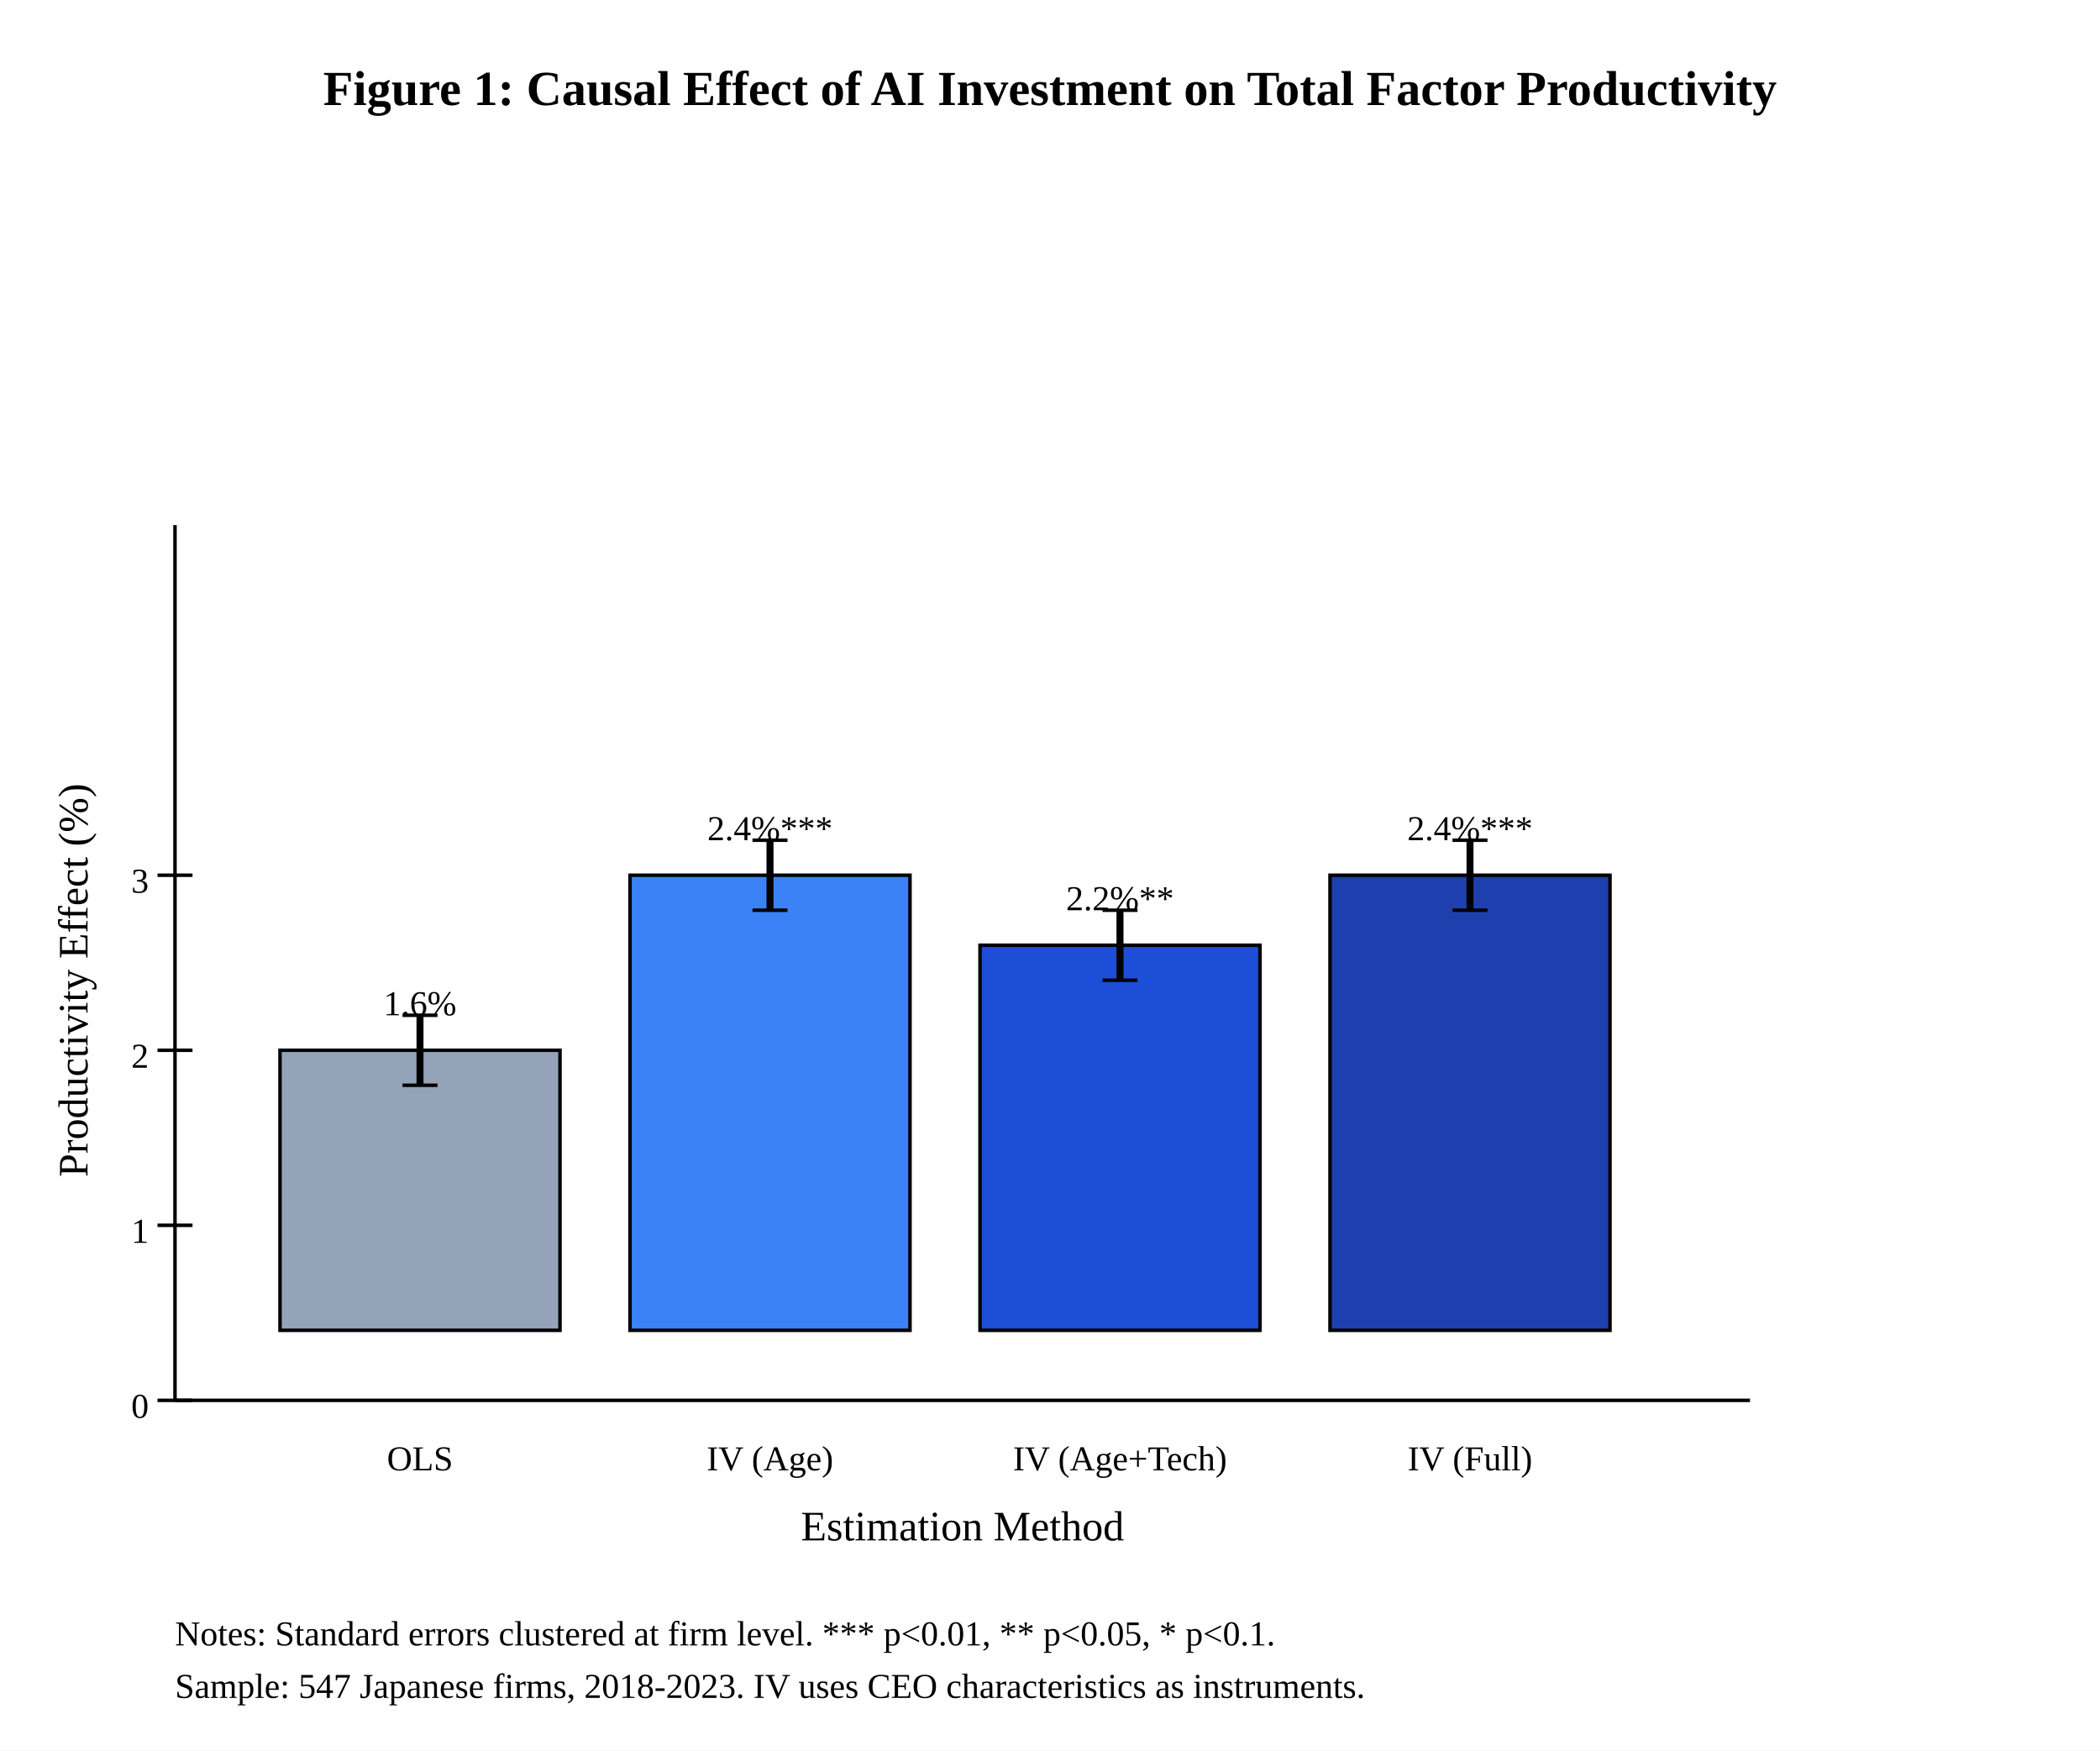
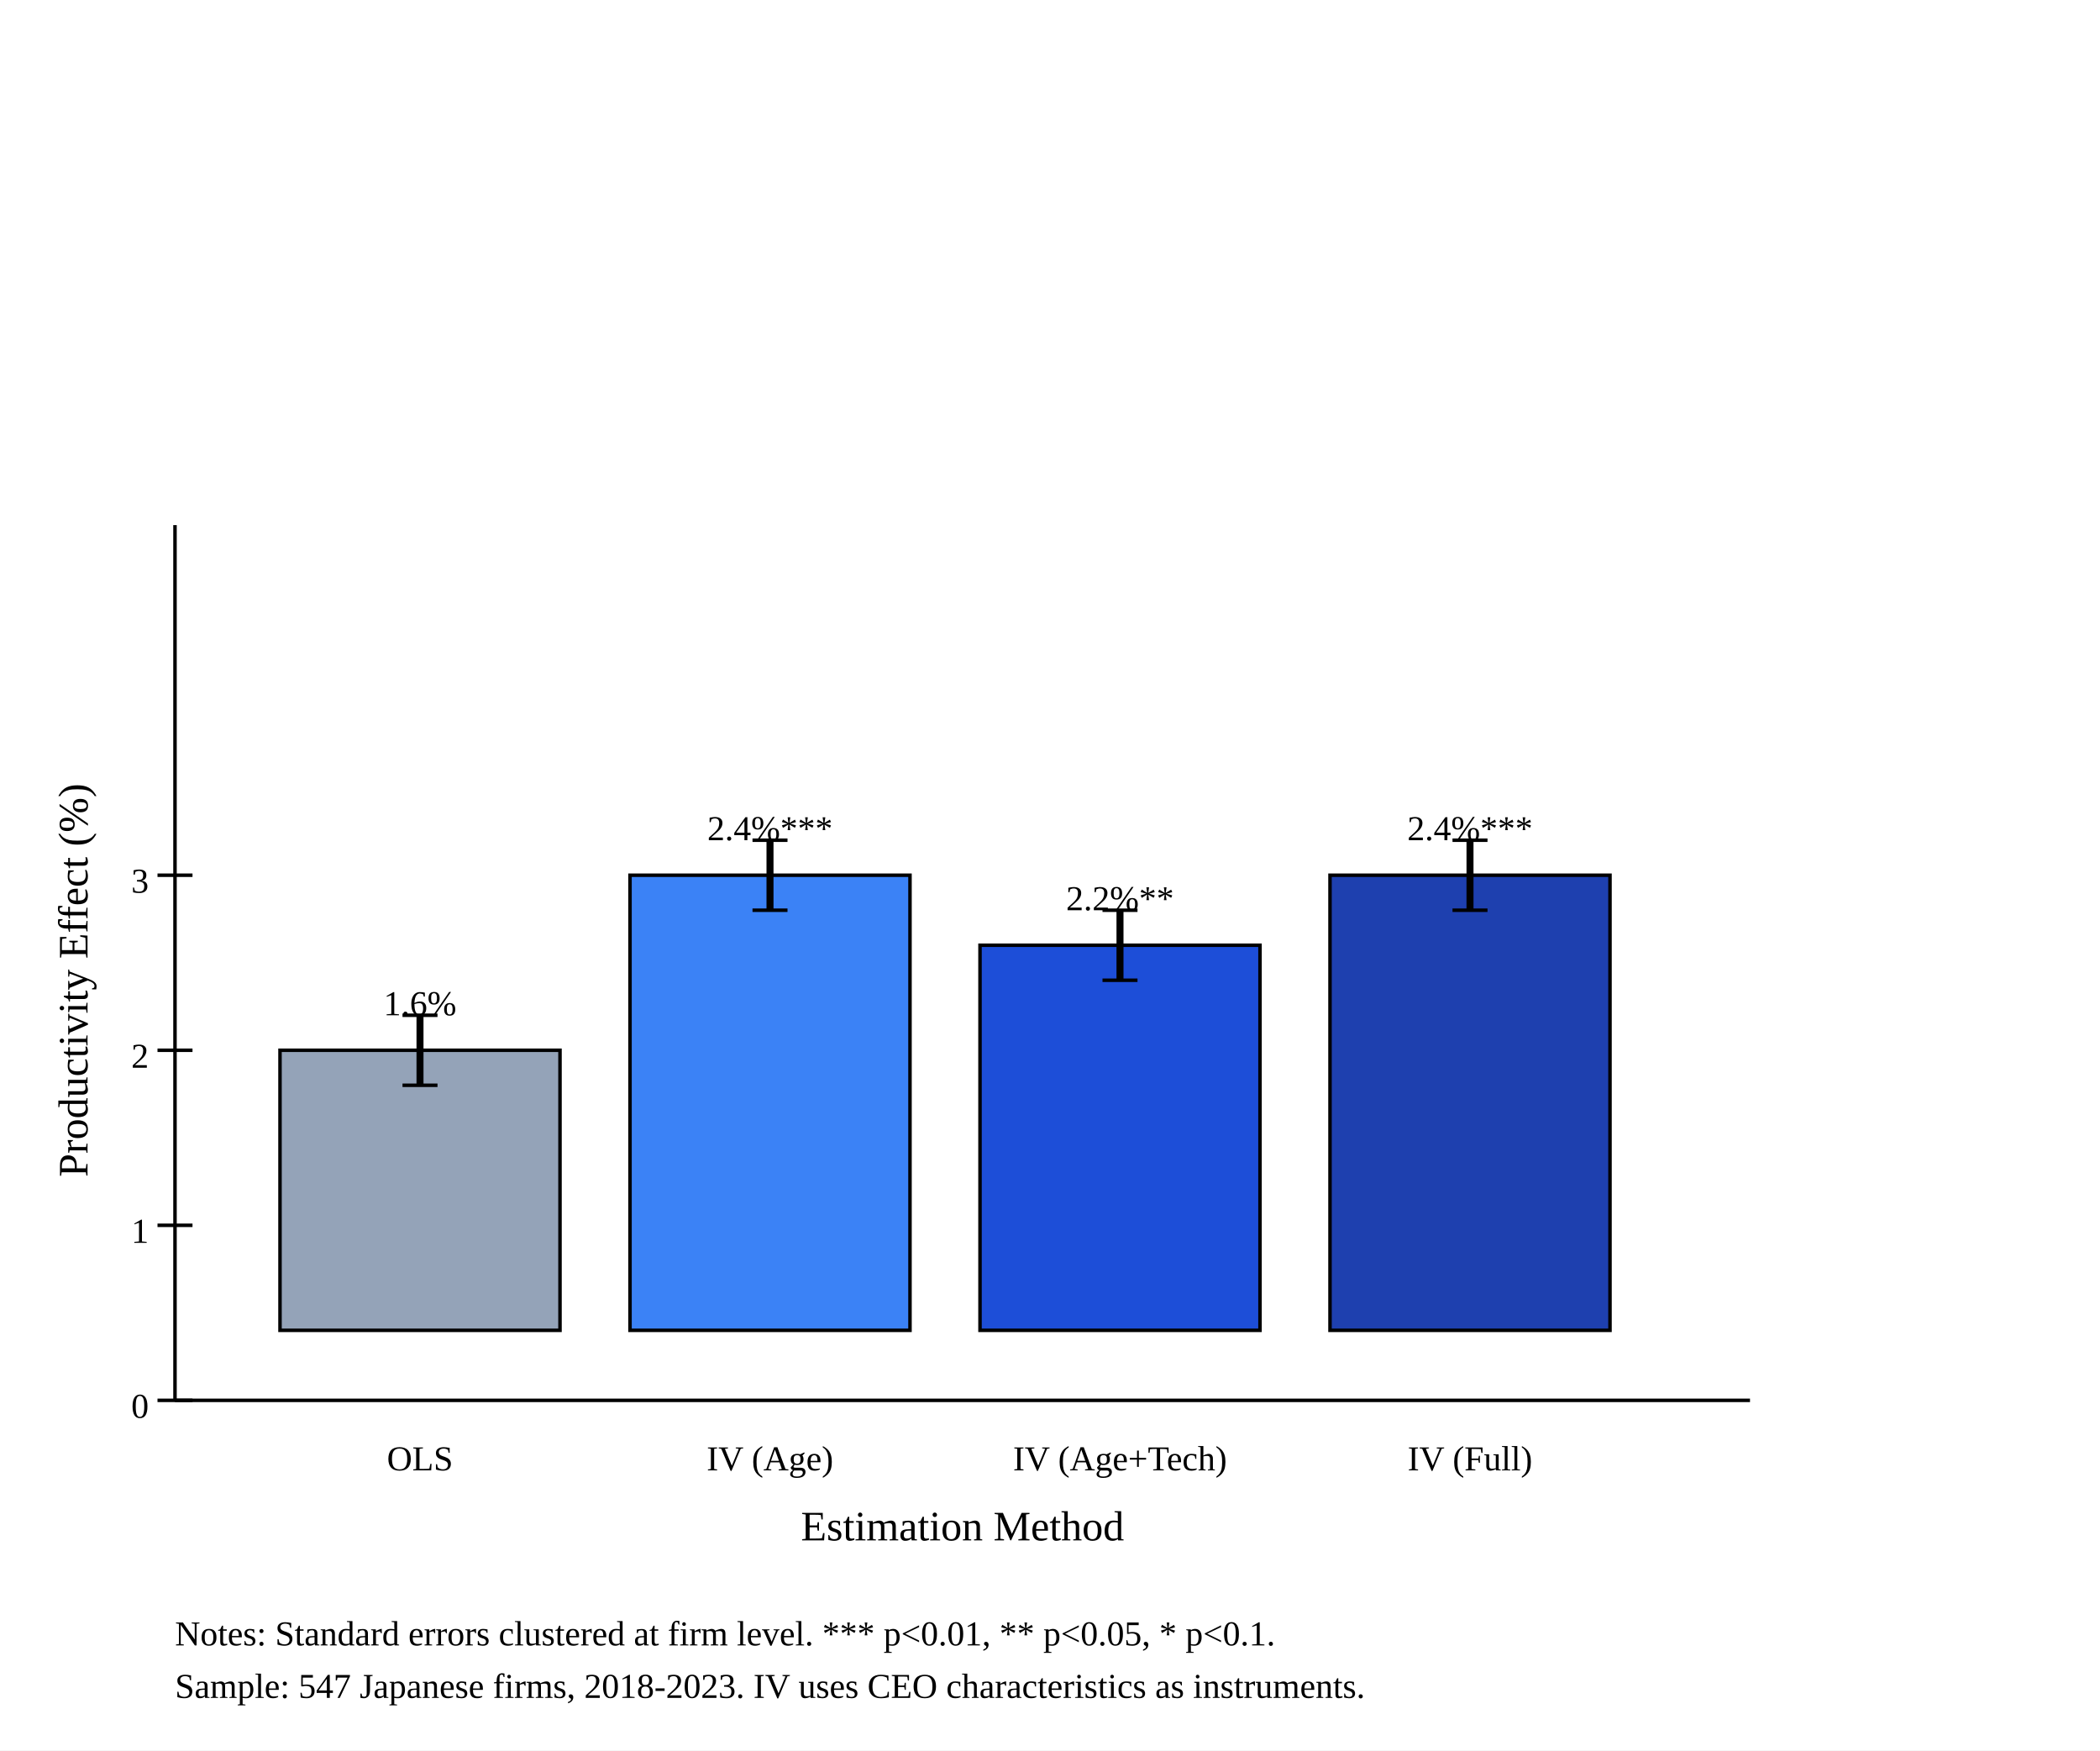
<svg xmlns="http://www.w3.org/2000/svg" width="600" height="500">
  <defs>
    <style>
      .figure { font-family: 'Times New Roman', serif; }
-       .title { font-size: 14px; font-weight: bold; text-anchor: middle; }
      .axis-label { font-size: 12px; text-anchor: middle; }
      .tick-label { font-size: 10px; text-anchor: middle; }
      .bar { stroke: #000; stroke-width: 1; }
      .notes { font-size: 10px; }
    </style>
  </defs>
  <rect width="600" height="500" fill="white" />
-   <text x="300" y="30" class="title">Figure 1: Causal Effect of AI Investment on Total Factor Productivity</text>
  <rect x="80" y="300" width="80" height="80" fill="#94a3b8" class="bar" />
  <rect x="180" y="250" width="80" height="130" fill="#3b82f6" class="bar" />
  <rect x="280" y="270" width="80" height="110" fill="#1d4ed8" class="bar" />
  <rect x="380" y="250" width="80" height="130" fill="#1e40af" class="bar" />
  <line x1="120" y1="290" x2="120" y2="310" stroke="#000" stroke-width="2" />
  <line x1="115" y1="290" x2="125" y2="290" stroke="#000" stroke-width="1" />
  <line x1="115" y1="310" x2="125" y2="310" stroke="#000" stroke-width="1" />
  <line x1="220" y1="240" x2="220" y2="260" stroke="#000" stroke-width="2" />
  <line x1="215" y1="240" x2="225" y2="240" stroke="#000" stroke-width="1" />
  <line x1="215" y1="260" x2="225" y2="260" stroke="#000" stroke-width="1" />
  <line x1="320" y1="260" x2="320" y2="280" stroke="#000" stroke-width="2" />
  <line x1="315" y1="260" x2="325" y2="260" stroke="#000" stroke-width="1" />
  <line x1="315" y1="280" x2="325" y2="280" stroke="#000" stroke-width="1" />
  <line x1="420" y1="240" x2="420" y2="260" stroke="#000" stroke-width="2" />
  <line x1="415" y1="240" x2="425" y2="240" stroke="#000" stroke-width="1" />
  <line x1="415" y1="260" x2="425" y2="260" stroke="#000" stroke-width="1" />
  <line x1="50" y1="400" x2="50" y2="150" stroke="#000" stroke-width="1" />
  <text x="25" y="280" class="axis-label" transform="rotate(-90, 25, 280)">Productivity Effect (%)</text>
  <line x1="45" y1="400" x2="55" y2="400" stroke="#000" />
  <text x="40" y="405" class="tick-label" text-anchor="end">0</text>
  <line x1="45" y1="350" x2="55" y2="350" stroke="#000" />
  <text x="40" y="355" class="tick-label" text-anchor="end">1</text>
  <line x1="45" y1="300" x2="55" y2="300" stroke="#000" />
  <text x="40" y="305" class="tick-label" text-anchor="end">2</text>
  <line x1="45" y1="250" x2="55" y2="250" stroke="#000" />
  <text x="40" y="255" class="tick-label" text-anchor="end">3</text>
  <line x1="50" y1="400" x2="500" y2="400" stroke="#000" stroke-width="1" />
  <text x="275" y="440" class="axis-label">Estimation Method</text>
  <text x="120" y="420" class="tick-label">OLS</text>
  <text x="220" y="420" class="tick-label">IV (Age)</text>
  <text x="320" y="420" class="tick-label">IV (Age+Tech)</text>
  <text x="420" y="420" class="tick-label">IV (Full)</text>
  <text x="120" y="290" class="tick-label">1.6%</text>
  <text x="220" y="240" class="tick-label">2.4%***</text>
  <text x="320" y="260" class="tick-label">2.2%**</text>
  <text x="420" y="240" class="tick-label">2.4%***</text>
  <text x="50" y="470" class="notes">Notes: Standard errors clustered at firm level. *** p&lt;0.01, ** p&lt;0.05, * p&lt;0.1.</text>
  <text x="50" y="485" class="notes">Sample: 547 Japanese firms, 2018-2023. IV uses CEO characteristics as instruments.</text>
</svg>
